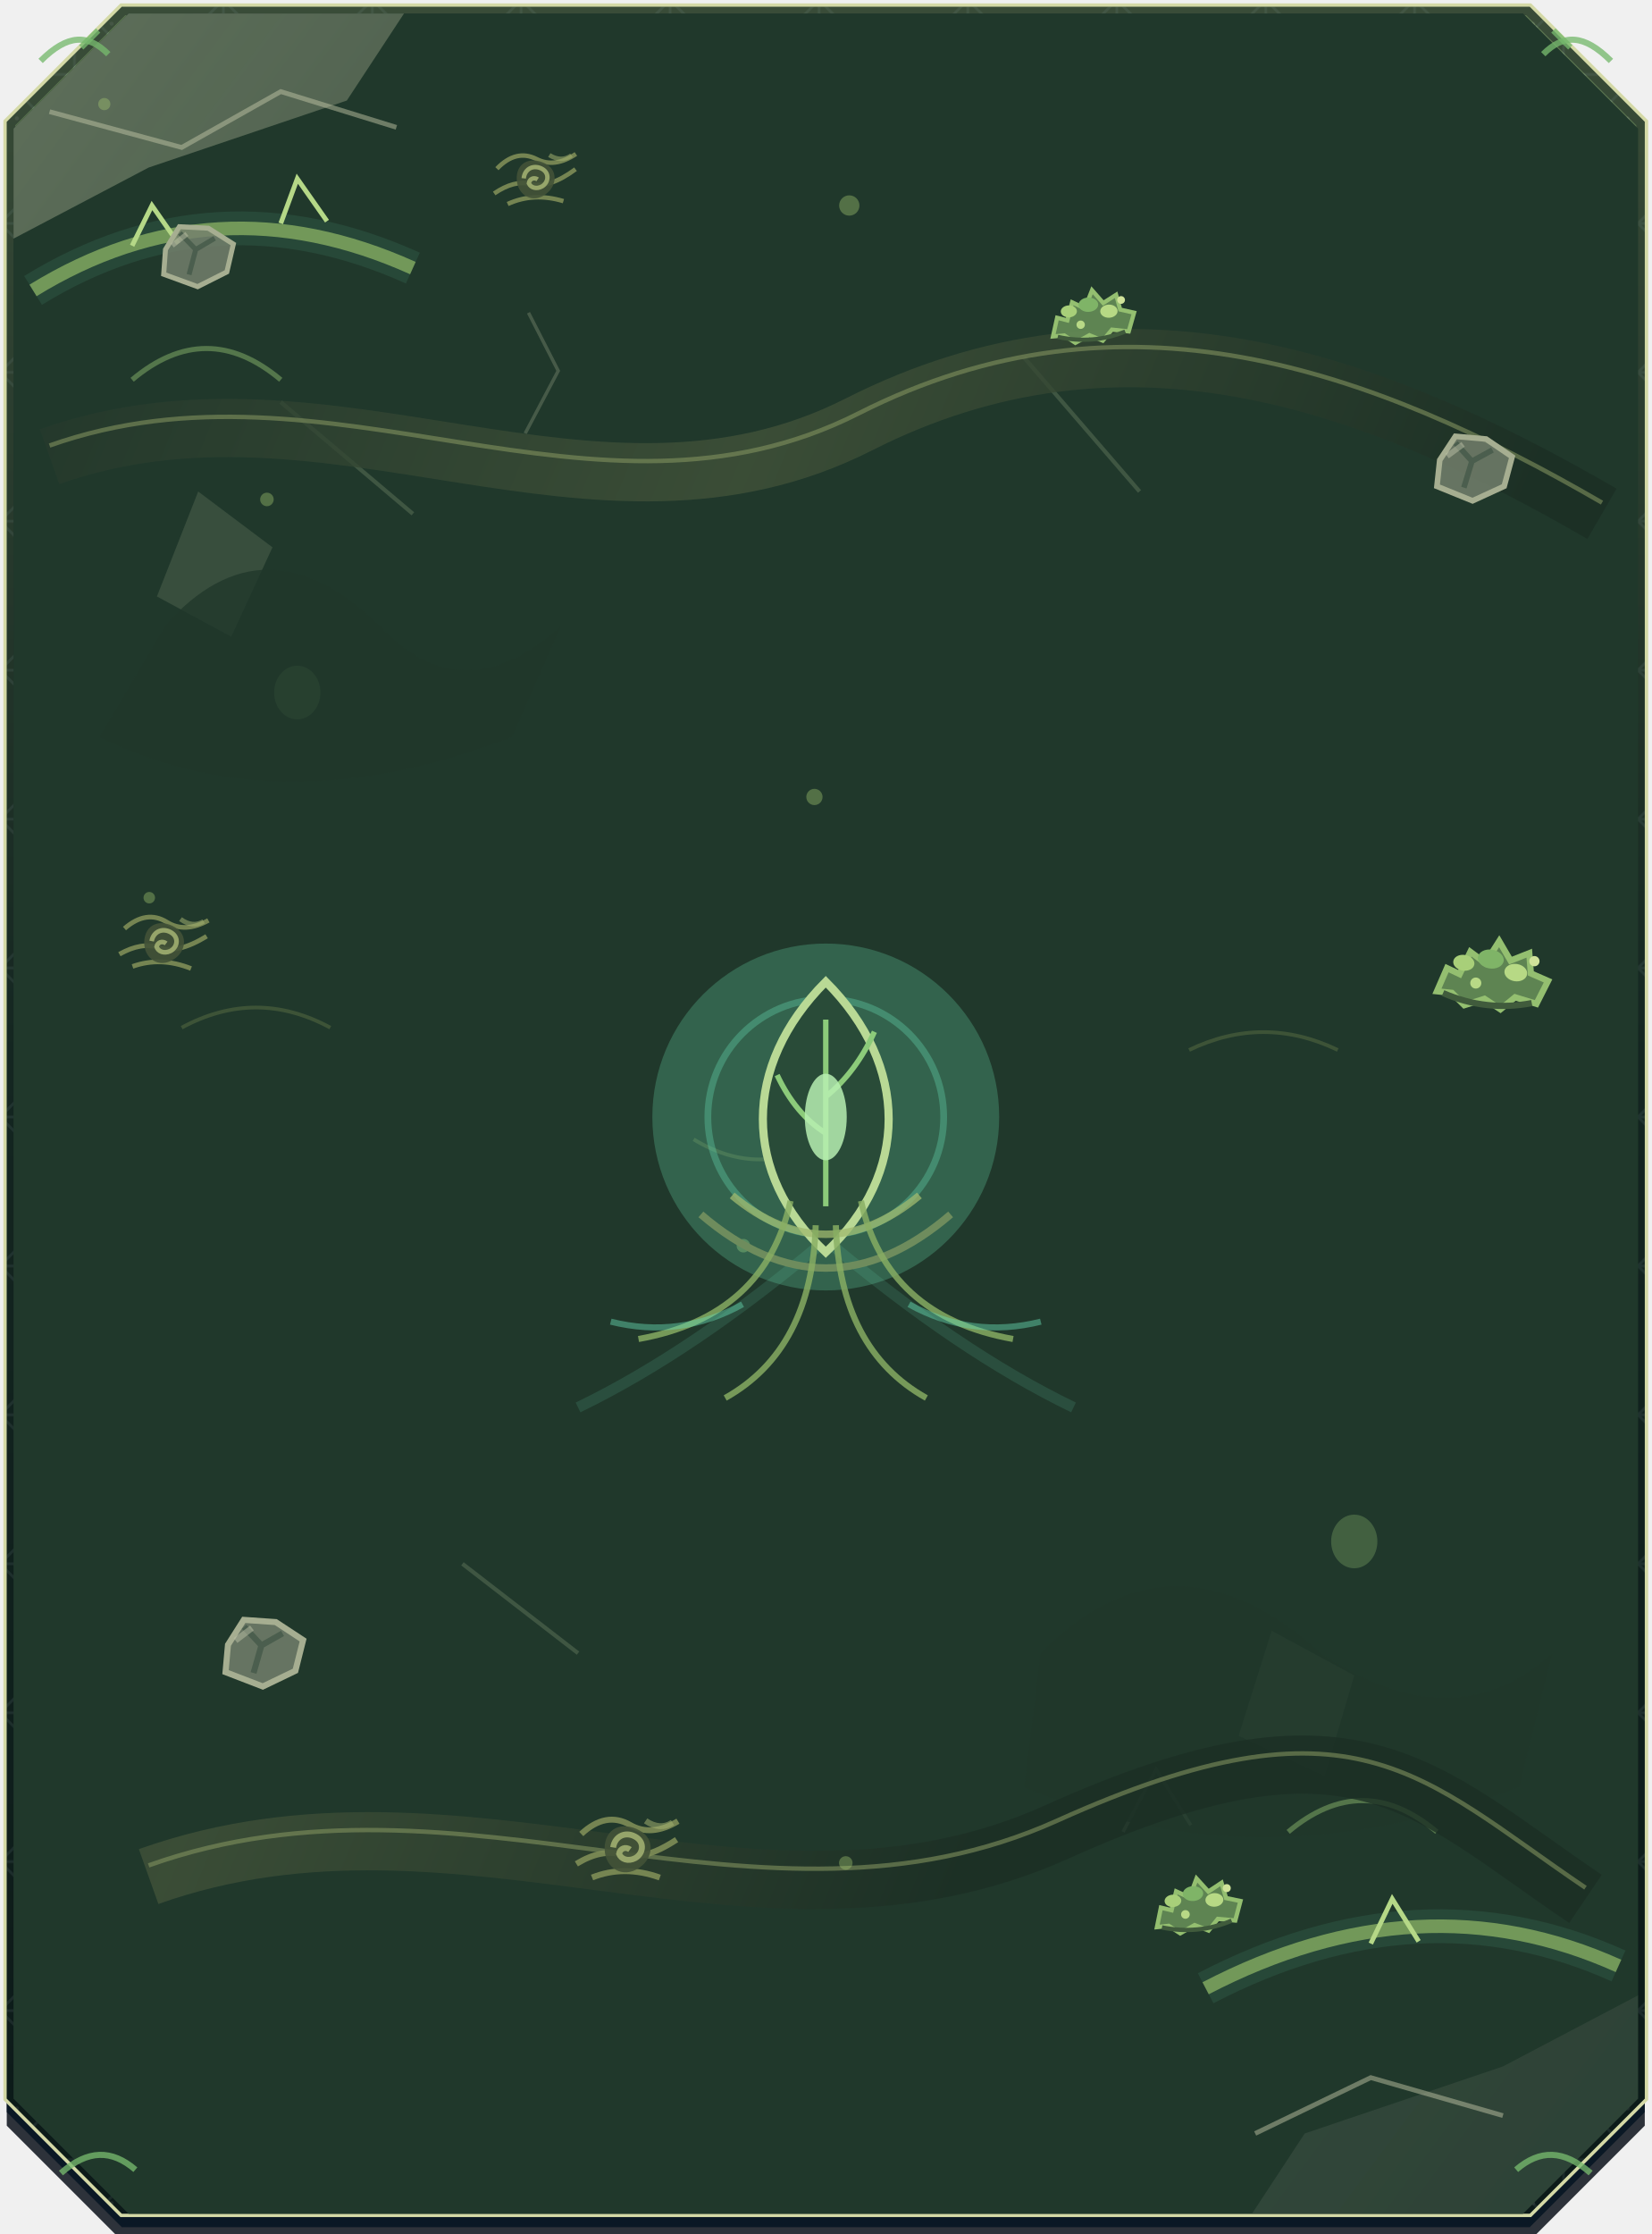
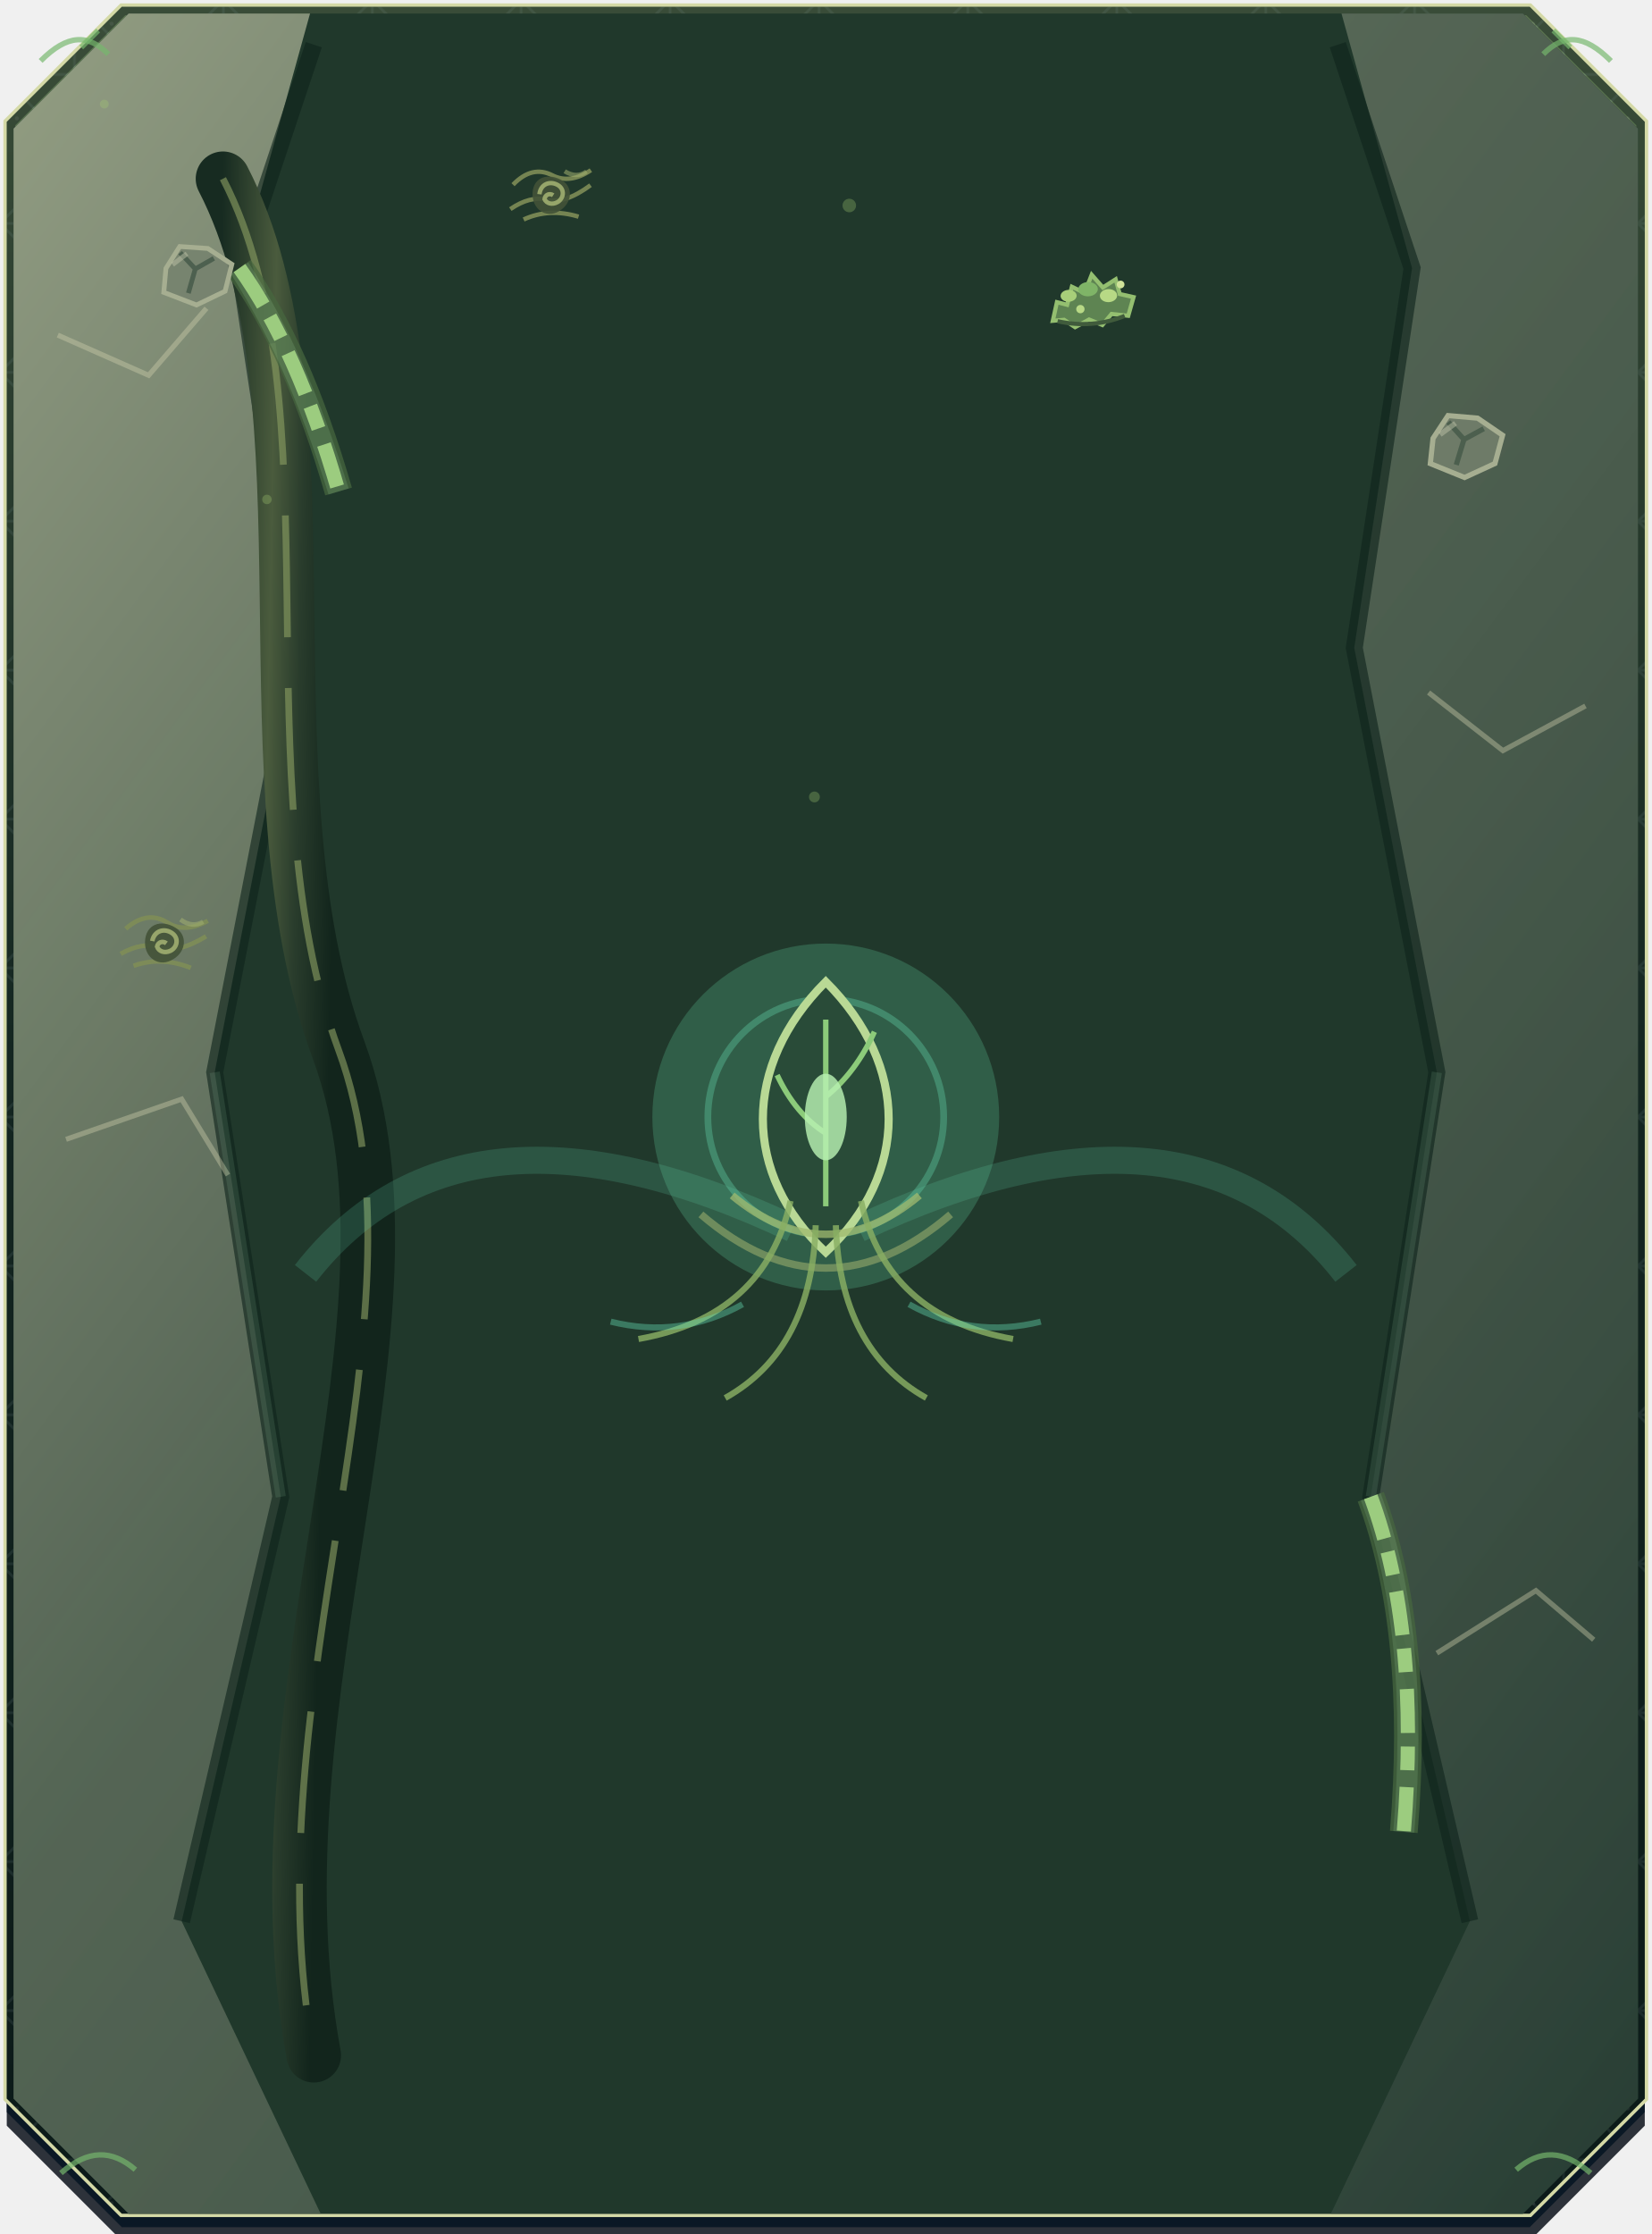
<svg xmlns="http://www.w3.org/2000/svg" width="976" height="1320" viewBox="0 0 488 660" role="img" aria-label="M7 panel normal" data-style="m11-enchanted-forest@0.1.0" data-geometry-shape="chamfered-angular" data-corner-radius="2" data-end-cap-depth="34">
  <defs>
    <linearGradient id="m11-panel-488x660-normal-plate" x1="0" y1="0" x2="0" y2="1">
      <stop offset="0" stop-color="#5C7650" />
      <stop offset=".48" stop-color="#20382B" />
      <stop offset="1" stop-color="#13251E" />
    </linearGradient>
    <linearGradient id="m11-panel-488x660-normal-primary" x1="0" y1="0" x2="0" y2="1">
      <stop offset="0" stop-color="#F1E8C8" />
      <stop offset=".45" stop-color="#66D9B2" />
      <stop offset="1" stop-color="#2A856F" />
    </linearGradient>
    <linearGradient id="m11-panel-488x660-normal-energy" x1="0" y1="0" x2="1" y2="0">
      <stop offset="0" stop-color="#B8E0A5" stop-opacity="0" />
      <stop offset=".5" stop-color="#B8E0A5" stop-opacity=".86" />
      <stop offset="1" stop-color="#B8E0A5" stop-opacity="0" />
    </linearGradient>
    <pattern id="m11-panel-488x660-normal-grain" width="28" height="28" patternUnits="userSpaceOnUse">
      <circle cx="5" cy="7" r=".6" fill="#FFFFFF" fill-opacity=".12" />
      <circle cx="20" cy="15" r=".45" fill="#061321" fill-opacity=".2" />
    </pattern>
    <pattern id="m11-panel-488x660-normal-plate-pattern" width="44" height="44" patternUnits="userSpaceOnUse">
      <path d="M0 22H44M22 0V44M0 22L22 0 44 22 22 44Z" fill="none" stroke="#D8FBFF" stroke-opacity=".12" stroke-width=".8" />
    </pattern>
    <mask id="m11-panel-488x660-normal-mask">
      <path d="M36 2H452L486 36V620L452 654H36L2 620V36Z" fill="white" />
    </mask>
  </defs>
  <g opacity="1">
    <g id="m11-panel-488x660-normal-outer-shadow" data-layer="outer-shadow" transform="translate(0 8)">
      <path d="M36 2H452L486 36V620L452 654H36L2 620V36Z" fill="#020812" opacity=".82" />
    </g>
    <g id="m11-panel-488x660-normal-connected-depth" data-layer="connected-depth" transform="translate(0 4)">
      <path d="M36 2H452L486 36V620L452 654H36L2 620V36Z" fill="#071522" opacity=".9" />
    </g>
    <g id="m11-panel-488x660-normal-outer-frame" data-layer="outer-frame">
      <path d="M36 2H452L486 36V620L452 654H36L2 620V36Z" fill="#071421" stroke="#D4D9A6" stroke-width="2" stroke-linejoin="miter" />
    </g>
    <g id="m11-panel-488x660-normal-inner-plate-fill" data-layer="inner-plate-fill">
      <path d="M36 2H452L486 36V620L452 654H36L2 620V36Z" fill="url(#m11-panel-488x660-normal-plate)" />
    </g>
    <g id="m11-panel-488x660-normal-surface-grain" data-layer="surface-grain" data-material-source="m8-ice-grain" mask="url(#m11-panel-488x660-normal-mask)">
      <rect width="488" height="660" fill="url(#m11-panel-488x660-normal-grain)" />
    </g>
    <g id="m11-panel-488x660-normal-surface-pattern" data-layer="surface-pattern" data-material-source="m8-crystal-facet-pattern" mask="url(#m11-panel-488x660-normal-mask)">
      <rect width="488" height="660" fill="url(#m11-panel-488x660-normal-plate-pattern)" />
    </g>
    <g id="m11-panel-488x660-normal-side-bevel-shade" data-layer="side-bevel-shade" mask="url(#m11-panel-488x660-normal-mask)">
      <path d="M36 2H452L486 36V620L452 654H36L2 620V36Z" fill="none" stroke="#020812" stroke-opacity=".38" stroke-width="5" />
    </g>
    <g id="m11-panel-488x660-normal-top-bevel-highlight" data-layer="top-bevel-highlight" mask="url(#m11-panel-488x660-normal-mask)">
      <path d="M44 8H444" stroke="#FFFFFF" stroke-opacity=".55" stroke-width="3" stroke-linecap="square" />
    </g>
    <g id="m11-panel-488x660-normal-cold-edge-accent" data-layer="cold-edge-accent" data-material-source="m8-cold-edge-accent" mask="url(#m11-panel-488x660-normal-mask)">
      <rect x="34" y="6" width="420" height="8" fill="url(#m11-panel-488x660-normal-energy)" />
    </g>
    <g id="m11-panel-488x660-normal-ornament-decal" data-layer="ornament-decal" data-material-source="m7-ornament-marks" mask="url(#m11-panel-488x660-normal-mask)">
      <path d="M42 647h16M430 647h16" stroke="#E6FCFF" stroke-opacity=".5" stroke-width="2" />
    </g>
    <g id="m8-panel-crystal-focal" data-layer="crystal-focal" data-slot="editable-crystal-focal" aria-label="editable crystal focal">
      <path d="M244 315l12 15-12 15-12-15Z" fill="#A9F7FF" fill-opacity=".42" stroke="#E8FEFF" stroke-width="1.5" />
      <path d="M244 315v30M232 330h24" stroke="#D7FBFF" stroke-opacity=".8" />
      <path d="M244 320l7 10-7 10-7-10Z" fill="#FFFFFF" fill-opacity=".5" />
    </g>
    <g id="m11-panel-material-stack" data-layer="forest-material-stack" data-material-families="weathered-stone,dark-wood,moss-lichen">
      <path d="M38 4H450L484 38V620L450 654H38L4 620V38Z" fill="#20382B" />
    </g>
-     <g id="m11-panel-material-detail" data-layer="forest-material-detail" data-material-channels="stone-chips,wood-grain,moss-mask" data-detail-scale="component">
-       <path d="M82.96 118.8l39.04 33M302.56 105.6l34.16 39.6M136.64 462l34.16 26.4" stroke="#6B8063" stroke-width="1.2" stroke-opacity=".72" />
-     </g>
-     <g id="m11-panel-material-face-depth" data-layer="forest-material-face-depth" data-material-source="shared-face-geometry">
-       <clipPath id="m11-panel-face-clip">
+     <g id="m11-panel-integrated-material-regions" data-layer="forest-integrated-material-regions" data-integration="construction-profile-connected" data-variation-seed="51731" data-density-class="panel" data-cluster-budget="5" data-speckle-budget="4" data-ornament-budget="4" data-profile-stages="4" data-state-contract="stable-living-presence" data-state="normal">
+       <defs>
+         <linearGradient id="m11-panel-stone-construction-depth" x2="1" y2="1">
+           <stop stop-color="#BAC0A1" stop-opacity=".76" />
+           <stop offset=".42" stop-color="#697765" stop-opacity=".72" />
+           <stop offset="1" stop-color="#263C33" stop-opacity=".92" />
+         </linearGradient>
+         <linearGradient id="m11-panel-wood-construction-depth" x2=".8" y2=".2">
+           <stop stop-color="#172B21" />
+           <stop offset=".45" stop-color="#4A5B3D" />
+           <stop offset=".7" stop-color="#293C2C" />
+           <stop offset="1" stop-color="#12251C" />
+         </linearGradient>
+       </defs>
+       <clipPath id="m11-panel-construction-clip">
        <path d="M38 4H450L484 38V620L450 654H38L4 620V38Z" />
      </clipPath>
-       <g clip-path="url(#m11-panel-face-clip)">
-         <g data-layer="forest-weathered-stone">
-           <path d="M58.56 145.2l21.96 16.5 -12.2 26.4 -21.96 -11.88ZM375.76 481.8l24.4 13.2 -8.784 29.7 -25.376 -11.88Z" fill="#7C8D70" fill-opacity=".45" />
-           <path d="M156.16 92.4l8.784 17.16 -9.76 18.48M331.84 541.2l9.76 -18.48 10.248 16.5" fill="none" stroke="#9BA687" stroke-width="1" stroke-opacity=".55" />
+       <g clip-path="url(#m11-panel-construction-clip)">
+         <g data-layer="forest-stone-surface-region" data-material-family="stone" data-construction-profile="structural-plate,fracture-field,contact-occlusion,light-facing-bevel">
+           <path d="M0 0H92.72L70.76 79.2 87.84 191.4 63.44 316.8 82.96 442.2 53.68 567.6 97.6 660H0ZM488 0H395.28L417.24 79.2 400.16 191.4 424.56 316.8 405.04 442.2 434.32 567.6 390.4 660H488Z" fill="url(#m11-panel-stone-construction-depth)" />
+           <path data-layer="forest-stone-contact-occlusion" d="M92.72 13.2L70.76 79.2 87.84 191.4 63.44 316.8 82.96 442.2 53.68 567.6M395.28 13.2L417.24 79.2 400.16 191.4 424.56 316.8 405.04 442.2 434.32 567.6" fill="none" stroke="#10241C" stroke-width="5" stroke-opacity=".62" />
+           <path data-layer="forest-stone-fracture-field" d="M17.08 99l26.84 11.88 17.08-19.8M19.52 336.6l34.16-11.88 13.664 22.44M422.12 204.6l21.96 17.16 24.4-13.2M424.56 488.4l29.28-18.48 17.08 14.52" fill="none" stroke="#D0D1AE" stroke-width="1.5" stroke-opacity="0.40" />
+           <path data-layer="forest-stone-light-facing-bevel" d="M0 0H92.72M395.28 0H488" stroke="#D9D9B2" stroke-width="2.2" stroke-opacity="0.38" />
        </g>
-         <g data-layer="forest-dark-wood-grain">
-           <path d="M53.68 303.6q21.96 -11.88 43.92 0M204.96 336.6q19.52 11.88 39.04 0M351.36 310.2q21.96 -10.56 43.92 0" fill="none" stroke="#72854C" stroke-width="1.1" stroke-opacity=".62" />
+         <g data-layer="forest-wood-surface-region" data-material-family="wood" data-growth-vector="vertical-canopy" data-construction-profile="growth-vector-body,tapered-relief,anchored-knot,masked-termination">
+           <path data-layer="forest-wood-growth-body" d="M65.88 52.8C100.04 118.8 70.76 231 100.04 310.2S73.2 501.6 92.72 607.2MM422.12 52.8C387.96 118.8 417.24 231 387.96 310.2S414.8 501.6 395.28 607.2" fill="none" stroke="url(#m11-panel-wood-construction-depth)" stroke-width="16.1" stroke-linecap="round" />
+           <path data-layer="forest-wood-relief-bands" d="M65.88 52.8C100.04 118.8 70.76 231 100.04 310.2S73.2 501.6 92.72 607.2MM422.12 52.8C387.96 118.8 417.24 231 387.96 310.2S414.8 501.6 395.28 607.2" fill="none" stroke="#8A9C61" stroke-width="2" stroke-opacity="0.62" stroke-dasharray="36 15" />
        </g>
-         <g data-layer="forest-moss-growth-mask" fill="#9BCB78" fill-opacity=".48">
-           <ellipse cx="87.84" cy="204.6" rx="6.832" ry="7.92" />
-           <ellipse cx="400.16" cy="455.4" rx="6.832" ry="7.92" />
+         <g data-layer="forest-moss-surface-region" data-material-family="moss" data-substrate="stone-wood-damp-seam" data-construction-profile="anchored-substrate,irregular-transition,receiver-tint">
+           <path data-layer="forest-moss-substrate" d="M70.76 79.2Q87.84 102.977 100.04 145.2M405.04 442.2Q419.68 481.8 414.8 541.2" fill="none" stroke="#47673F" stroke-width="8.2" stroke-opacity=".72" />
+           <path data-layer="forest-moss-coverage-transition" d="M70.76 79.2Q87.84 102.977 100.04 145.2M405.04 442.2Q419.68 481.8 414.8 541.2" fill="none" stroke="#98C676" stroke-width="4.2" stroke-dasharray="13 4 7 5" />
+         </g>
+         <g data-layer="forest-living-light-surface-response" data-material-family="living-light" data-light-response="focal-to-stone-wood-moss-receivers" data-receiver-opacity="0.18">
+           <path data-layer="forest-wood-light-receiver" d="M234.24 363Q136.64 316.8 90.28 376.2M253.76 363Q351.36 316.8 397.72 376.2" fill="none" stroke="#66D9B2" stroke-width="8.0" stroke-opacity="0.18" />
+           <path data-layer="forest-moss-light-receiver" d="M70.76 79.2Q87.84 105.6 100.04 145.2M405.04 442.2Q419.68 481.8 414.8 541.2" fill="none" stroke="#B8F0B2" stroke-width="6.2" stroke-opacity="0.14" />
+           <path data-layer="forest-stone-light-receiver" d="M63.44 316.8L82.96 442.2M424.56 316.8L405.04 442.2" stroke="#A9E7BE" stroke-width="3" stroke-opacity="0.12" />
        </g>
      </g>
    </g>
-     <g id="m11-panel-material-restraint" data-layer="forest-material-restraint" data-restraint="edge-anchored-low-opacity">
-       <clipPath id="m11-panel-restraint-clip">
-         <path d="M38 4H450L484 38V620L450 654H38L4 620V38Z" />
-       </clipPath>
-       <g clip-path="url(#m11-panel-restraint-clip)">
-         <path d="M0 0H488V660H0Z" fill="#20382B" fill-opacity=".42" />
-         <g data-layer="forest-moss-edge-anchor" fill="#20382B" fill-opacity=".78">
-           <path d="M48.8 184.8q29.28 -33 63.44 0q24.4 26.4 53.68 -.01l-14.64 33q-68.32 26.4 -122 -.02Z" />
-           <path d="M307.44 488.4q39.04 -39.6 82.96 -.01q39.04 26.4 68.32 -.03l-9.76 39.6q-78.08 29.7 -146.4 -.01Z" />
-         </g>
-         <path d="M39.04 112.2q21.96 -18.48 43.92 0M380.64 541.2q21.96 -18.48 43.92 0" fill="none" stroke="#9BCB78" stroke-width="1.5" stroke-opacity=".42" />
-       </g>
-     </g>
-     <g id="m11-panel-integrated-material-regions" data-layer="forest-integrated-material-regions" data-integration="edge-anchored-connected" data-variation-seed="51731">
-       <defs>
-         <linearGradient id="m11-panel-stone-depth" x2="1" y2="1">
-           <stop stop-color="#A5AD8F" stop-opacity=".48" />
-           <stop offset=".48" stop-color="#697765" stop-opacity=".34" />
-           <stop offset="1" stop-color="#35483D" stop-opacity=".54" />
-         </linearGradient>
-         <linearGradient id="m11-panel-wood-depth" x2=".85" y2=".35">
-           <stop stop-color="#25392C" />
-           <stop offset=".48" stop-color="#42533A" />
-           <stop offset="1" stop-color="#1B2E24" />
-         </linearGradient>
-       </defs>
-       <clipPath id="m11-panel-integrated-surface-clip">
-         <path d="M38 4H450L484 38V620L450 654H38L4 620V38Z" />
-       </clipPath>
-       <g clip-path="url(#m11-panel-integrated-surface-clip)">
-         <g data-layer="forest-stone-surface-region" data-material-family="stone" data-depth-response="faceted-edge-plates">
-           <path d="M0 0H122L102.48 29.7 43.92 49.5 0 72.6ZM488 660H366L385.52 630.3 444.08 610.5 488 587.4Z" fill="url(#m11-panel-stone-depth)" />
-           <path d="M14.64 33l39.04 10.56 29.28-16.5 34.16 10.56M370.88 630.3l34.16-16.5 39.04 11.22" fill="none" stroke="#C2C7A8" stroke-width="1.4" stroke-opacity=".48" />
-         </g>
-         <g data-layer="forest-wood-surface-region" data-material-family="wood" data-depth-response="recessed-grain-band">
-           <path d="M14.64 134.927C97.6 105.6 175.68 165 253.76 125.4S405.04 112.2 473.36 151.8M43.92 554.4C136.64 521.4 224.48 580.8 312.32 541.2S419.68 528 468.48 561" fill="none" stroke="url(#m11-panel-wood-depth)" stroke-width="17.2" stroke-opacity=".78" />
-           <path d="M14.64 131.627C97.6 102.3 175.68 161.7 253.76 122.1S405.04 108.9 473.36 148.5M43.92 551.1C136.64 518.1 224.48 577.5 312.32 537.9S419.68 524.7 468.48 557.7" fill="none" stroke="#81915D" stroke-width="1.3" stroke-opacity=".6" />
-         </g>
-         <g data-layer="forest-moss-surface-region" data-material-family="moss" data-depth-response="edge-growth-light-catch">
-           <path d="M9.76 85.8Q63.44 52.8 122 79.2M356.24 587.4Q419.68 554.4 478.24 580.8" fill="none" stroke="#66D9B2" stroke-width="10.0" stroke-opacity=".1" />
-           <path d="M9.76 85.8Q63.44 52.8 122 79.2M356.24 587.4Q419.68 554.4 478.24 580.8" fill="none" stroke="#83AA61" stroke-width="4.0" stroke-opacity=".82" />
-           <path d="M39.04 72.6l5.856-11.88 7.808 11.22M82.96 66l4.88-13.2 8.784 12.54M405.04 574.2l6.344-13.2 7.808 12.54" fill="none" stroke="#B5D887" stroke-width="1.4" />
-         </g>
-         <g data-layer="forest-living-light-surface-response" data-material-family="living-light" data-light-response="root-linked-local">
-           <path d="M244 366.3Q204.96 399.3 170.8 415.8M244 366.3Q283.04 399.3 317.2 415.8" fill="none" stroke="#66D9B2" stroke-width="3.2" stroke-opacity=".14" />
-         </g>
-       </g>
-     </g>
-     <g id="m11-panel-authored-material-clusters" data-layer="forest-authored-material-clusters" data-material-families="stone,wood,moss" data-variation-seed="51731" data-cluster-count="9" data-cluster-scale="component" data-placement="component-aware">
+     <g id="m11-panel-authored-material-clusters" data-layer="forest-authored-material-clusters" data-material-families="stone,wood,moss" data-variation-seed="51731" data-cluster-count="5" data-cluster-scale="component" data-placement="construction-anchor-budgeted">
      <clipPath id="m11-panel-cluster-clip">
        <path d="M38 4H450L484 38V620L450 654H38L4 620V38Z" />
      </clipPath>
      <g clip-path="url(#m11-panel-cluster-clip)">
-         <g data-layer="forest-authored-cluster" data-cluster-kind="stone-chip" transform="translate(59.0 75.5) rotate(-4)">
-           <g data-layer="forest-stone-chip-cluster" data-material-family="stone" transform="scale(2.074)">
-             <path d="M-4.8-1.2l2.2-3.1 4.1.5 3.4 2.5-1.2 3.9-4.3 1.8-4.7-2.1Z" fill="#75816E" fill-opacity=".82" stroke="#A6AE91" stroke-width="0.71" />
-             <path d="M-2.6-3.4l2.1 2.5 2.8-1.4M-.5-.9l-1.2 3.5" fill="none" stroke="#495C4C" stroke-width="0.71" stroke-opacity=".9" />
-             <path d="M-3.8-1.7l2.2-1.5" stroke="#C0C5A9" stroke-width="0.71" stroke-opacity=".48" />
+         <g data-layer="forest-authored-cluster" data-cluster-kind="stone-chip" transform="translate(58.8 81.2) rotate(-3)">
+           <g data-layer="forest-stone-chip-cluster" data-material-family="stone" transform="scale(2.012)">
+             <path d="M-4.8-1.2l2.2-3.1 4.1.5 3.4 2.5-1.2 3.9-4.3 1.8-4.7-2.1Z" fill="#75816E" fill-opacity=".82" stroke="#A6AE91" stroke-width="0.70" />
+             <path d="M-2.6-3.4l2.1 2.5 2.8-1.4M-.5-.9l-1.2 3.5" fill="none" stroke="#495C4C" stroke-width="0.70" stroke-opacity=".9" />
+             <path d="M-3.8-1.7l2.2-1.5" stroke="#C0C5A9" stroke-width="0.70" stroke-opacity=".48" />
          </g>
        </g>
-         <g data-layer="forest-authored-cluster" data-cluster-kind="wood-knot" transform="translate(158.1 51.7) rotate(-1)">
-           <g data-layer="forest-wood-knot-cluster" data-material-family="wood" transform="scale(1.873)">
+         <g data-layer="forest-authored-cluster" data-cluster-kind="wood-knot" transform="translate(162.7 56.4) rotate(-1)">
+           <g data-layer="forest-wood-knot-cluster" data-material-family="wood" transform="scale(1.846)">
            <path d="M-6.5 2.8q3.2-2.1 5.8-1.4 2.9.8 7.1-2.2M-6-1.1q3.1-3.1 6.3-1.4 2.8 1.5 6.2-.7M-4.4 4.5q4.1-1.8 8.8-.3" fill="none" stroke="#7F8D57" stroke-width="0.70" stroke-opacity=".9" />
            <path d="M-2.9.7c-.1-2.7 2.2-3.7 4.5-2.5 2 1 1.9 3.5.1 4.8-2.1 1.6-4.5.2-4.6-2.3Z" fill="#435238" fill-opacity=".9" />
            <path d="M-1.8.5c.2-1.6 1.7-2.2 3-1.4 1.1.7.9 2.1-.1 2.7-.9.5-1.8.2-2.1-.5.1-.7.8-1 1.4-.6" fill="none" stroke="#A0AE70" stroke-width="0.70" stroke-opacity=".9" />
            <path d="M2.3-3.1q1.9 1.2 3.5.1" fill="none" stroke="#A0AE70" stroke-width="0.70" stroke-opacity=".55" />
          </g>
        </g>
-         <g data-layer="forest-authored-cluster" data-cluster-kind="moss-lichen" transform="translate(322.4 93.0) rotate(-2)">
-           <g data-layer="forest-moss-lichen-cluster" data-material-family="moss" transform="scale(1.766)">
+         <g data-layer="forest-authored-cluster" data-cluster-kind="moss-lichen" transform="translate(322.3 88.4) rotate(-2)">
+           <g data-layer="forest-moss-lichen-cluster" data-material-family="moss" transform="scale(1.758)">
            <path d="M-6.5 3.4l.8-3.1 1.7.5.9-3 2.1 1.1 1.3-3 1.8 2.2 2.2-1.3.6 2.5 2.3.6-1 3.1-2.8-.4-1.6 1.8-2.2-1-2.4 1.2-1.8-1.3Z" fill="#668E58" fill-opacity=".88" stroke="#94BF70" stroke-width="0.70" />
            <ellipse cx="-3.7" cy="-.7" rx="1.35" ry="1" fill="#A8CF79" />
            <ellipse cx="-.4" cy="-1.7" rx="1.65" ry="1.2" fill="#7FB467" />
            <ellipse cx="3" cy="-.5" rx="1.45" ry="1.1" fill="#B7D985" />
            <circle cx="5.1" cy="-2.3" r=".65" fill="#D0E39A" />
            <circle cx="-1.8" cy="1.6" r=".7" fill="#B8D986" />
            <path d="M-5.7 3.5q5.8 1.5 11.3-.5" fill="none" stroke="#405B3C" stroke-width="0.70" />
          </g>
        </g>
-         <g data-layer="forest-authored-cluster" data-cluster-kind="stone-chip" transform="translate(436.1 138.2) rotate(-2)">
-           <g data-layer="forest-stone-chip-cluster" data-material-family="stone" transform="scale(2.207)">
-             <path d="M-4.8-1.2l2.2-3.1 4.1.5 3.4 2.5-1.2 3.9-4.3 1.8-4.7-2.1Z" fill="#75816E" fill-opacity=".82" stroke="#A6AE91" stroke-width="0.75" />
-             <path d="M-2.6-3.4l2.1 2.5 2.8-1.4M-.5-.9l-1.2 3.5" fill="none" stroke="#495C4C" stroke-width="0.75" stroke-opacity=".9" />
-             <path d="M-3.8-1.7l2.2-1.5" stroke="#C0C5A9" stroke-width="0.75" stroke-opacity=".48" />
+         <g data-layer="forest-authored-cluster" data-cluster-kind="stone-chip" transform="translate(433.7 131.7) rotate(-2)">
+           <g data-layer="forest-stone-chip-cluster" data-material-family="stone" transform="scale(2.121)">
+             <path d="M-4.8-1.2l2.2-3.1 4.1.5 3.4 2.5-1.2 3.9-4.3 1.8-4.7-2.1Z" fill="#75816E" fill-opacity=".82" stroke="#A6AE91" stroke-width="0.72" />
+             <path d="M-2.6-3.4l2.1 2.5 2.8-1.4M-.5-.9l-1.2 3.5" fill="none" stroke="#495C4C" stroke-width="0.72" stroke-opacity=".9" />
+             <path d="M-3.8-1.7l2.2-1.5" stroke="#C0C5A9" stroke-width="0.72" stroke-opacity=".48" />
          </g>
        </g>
-         <g data-layer="forest-authored-cluster" data-cluster-kind="wood-knot" transform="translate(48.4 277.3) rotate(4)">
-           <g data-layer="forest-wood-knot-cluster" data-material-family="wood" transform="scale(1.965)">
+         <g data-layer="forest-authored-cluster" data-cluster-kind="wood-knot" transform="translate(48.5 277.3) rotate(4)">
+           <g data-layer="forest-wood-knot-cluster" data-material-family="wood" transform="scale(1.922)">
            <path d="M-6.5 2.8q3.2-2.1 5.8-1.4 2.9.8 7.1-2.2M-6-1.1q3.1-3.1 6.3-1.4 2.8 1.5 6.2-.7M-4.4 4.5q4.1-1.8 8.8-.3" fill="none" stroke="#7F8D57" stroke-width="0.70" stroke-opacity=".9" />
            <path d="M-2.9.7c-.1-2.7 2.2-3.7 4.5-2.5 2 1 1.9 3.5.1 4.8-2.1 1.6-4.5.2-4.6-2.3Z" fill="#435238" fill-opacity=".9" />
            <path d="M-1.8.5c.2-1.6 1.7-2.2 3-1.4 1.1.7.9 2.1-.1 2.7-.9.5-1.8.2-2.1-.5.1-.7.8-1 1.4-.6" fill="none" stroke="#A0AE70" stroke-width="0.70" stroke-opacity=".9" />
            <path d="M2.3-3.1q1.9 1.2 3.5.1" fill="none" stroke="#A0AE70" stroke-width="0.70" stroke-opacity=".55" />
          </g>
        </g>
-         <g data-layer="forest-authored-cluster" data-cluster-kind="moss-lichen" transform="translate(440.8 287.4) rotate(9)">
-           <g data-layer="forest-moss-lichen-cluster" data-material-family="moss" transform="scale(2.332)">
-             <path d="M-6.5 3.4l.8-3.1 1.7.5.9-3 2.1 1.1 1.3-3 1.8 2.2 2.2-1.3.6 2.5 2.3.6-1 3.1-2.8-.4-1.6 1.8-2.2-1-2.4 1.2-1.8-1.3Z" fill="#668E58" fill-opacity=".88" stroke="#94BF70" stroke-width="0.79" />
-             <ellipse cx="-3.7" cy="-.7" rx="1.35" ry="1" fill="#A8CF79" />
-             <ellipse cx="-.4" cy="-1.7" rx="1.65" ry="1.2" fill="#7FB467" />
-             <ellipse cx="3" cy="-.5" rx="1.45" ry="1.1" fill="#B7D985" />
-             <circle cx="5.1" cy="-2.3" r=".65" fill="#D0E39A" />
-             <circle cx="-1.8" cy="1.6" r=".7" fill="#B8D986" />
-             <path d="M-5.7 3.5q5.8 1.5 11.3-.5" fill="none" stroke="#405B3C" stroke-width="0.79" />
-           </g>
-         </g>
-         <g data-layer="forest-authored-cluster" data-cluster-kind="stone-chip" transform="translate(78.5 488.1) rotate(-3)">
-           <g data-layer="forest-stone-chip-cluster" data-material-family="stone" transform="scale(2.293)">
-             <path d="M-4.8-1.2l2.2-3.1 4.1.5 3.4 2.5-1.2 3.9-4.3 1.8-4.7-2.1Z" fill="#75816E" fill-opacity=".82" stroke="#A6AE91" stroke-width="0.78" />
-             <path d="M-2.6-3.4l2.1 2.5 2.8-1.4M-.5-.9l-1.2 3.5" fill="none" stroke="#495C4C" stroke-width="0.78" stroke-opacity=".9" />
-             <path d="M-3.8-1.7l2.2-1.5" stroke="#C0C5A9" stroke-width="0.78" stroke-opacity=".48" />
-           </g>
-         </g>
-         <g data-layer="forest-authored-cluster" data-cluster-kind="wood-knot" transform="translate(185.3 544.8) rotate(2)">
-           <g data-layer="forest-wood-knot-cluster" data-material-family="wood" transform="scale(2.274)">
-             <path d="M-6.5 2.8q3.2-2.1 5.8-1.4 2.9.8 7.1-2.2M-6-1.1q3.1-3.1 6.3-1.4 2.8 1.5 6.2-.7M-4.4 4.5q4.1-1.8 8.8-.3" fill="none" stroke="#7F8D57" stroke-width="0.77" stroke-opacity=".9" />
-             <path d="M-2.9.7c-.1-2.7 2.2-3.7 4.5-2.5 2 1 1.9 3.5.1 4.8-2.1 1.6-4.5.2-4.6-2.3Z" fill="#435238" fill-opacity=".9" />
-             <path d="M-1.8.5c.2-1.6 1.7-2.2 3-1.4 1.1.7.9 2.1-.1 2.7-.9.5-1.8.2-2.1-.5.1-.7.8-1 1.4-.6" fill="none" stroke="#A0AE70" stroke-width="0.77" stroke-opacity=".9" />
-             <path d="M2.3-3.1q1.9 1.2 3.5.1" fill="none" stroke="#A0AE70" stroke-width="0.77" stroke-opacity=".55" />
-           </g>
-         </g>
-         <g data-layer="forest-authored-cluster" data-cluster-kind="moss-lichen" transform="translate(353.4 562.5) rotate(-3)">
-           <g data-layer="forest-moss-lichen-cluster" data-material-family="moss" transform="scale(1.827)">
-             <path d="M-6.5 3.4l.8-3.1 1.7.5.9-3 2.1 1.1 1.3-3 1.8 2.2 2.2-1.3.6 2.5 2.3.6-1 3.1-2.8-.4-1.6 1.8-2.2-1-2.4 1.2-1.8-1.3Z" fill="#668E58" fill-opacity=".88" stroke="#94BF70" stroke-width="0.70" />
-             <ellipse cx="-3.7" cy="-.7" rx="1.35" ry="1" fill="#A8CF79" />
-             <ellipse cx="-.4" cy="-1.7" rx="1.65" ry="1.2" fill="#7FB467" />
-             <ellipse cx="3" cy="-.5" rx="1.45" ry="1.1" fill="#B7D985" />
-             <circle cx="5.1" cy="-2.3" r=".65" fill="#D0E39A" />
-             <circle cx="-1.8" cy="1.6" r=".7" fill="#B8D986" />
-             <path d="M-5.7 3.5q5.8 1.5 11.3-.5" fill="none" stroke="#405B3C" stroke-width="0.70" />
-           </g>
-         </g>
      </g>
    </g>
-     <g id="m11-panel-moss-variation" data-layer="forest-variation" data-variation-seed="51731" data-variation-baseline="false" fill="#A6CC72" fill-opacity=".38">
-       <circle cx="250.95" cy="60.71" r="3.0" />
-       <circle cx="240.65" cy="235.45" r="2.4" />
-       <circle cx="30.82" cy="30.75" r="1.8" />
-       <circle cx="78.87" cy="147.55" r="2.0" />
-       <circle cx="219.66" cy="368.02" r="2.0" />
-       <circle cx="249.91" cy="550.38" r="2.0" />
-       <circle cx="44.11" cy="265.21" r="1.7" />
+     <g id="m11-panel-moss-variation" data-layer="forest-variation" data-variation-seed="51731" data-variation-baseline="false" data-speckle-count="4" fill="#A6CC72" fill-opacity=".3">
+       <circle cx="250.95" cy="60.71" r="2.0" />
+       <circle cx="240.65" cy="235.45" r="1.6" />
+       <circle cx="30.82" cy="30.75" r="1.3" />
+       <circle cx="78.87" cy="147.55" r="1.4" />
    </g>
-     <g id="m11-panel-leaf-vine-ornament" data-layer="forest-ornament" data-ornament="leaf-vine" data-ornament-count="4" fill="none" stroke="#76B86D" stroke-opacity=".78" stroke-width="1.8">
-       <path d="M12 18c8-8 14-8 20-2M476 18c-8-8-14-8-20-2M18 642c8-7 15-7 22-1M470 642c-8-7-15-7-22-1" />
+     <g id="m11-panel-leaf-vine-ornament" data-layer="forest-ornament" data-ornament="leaf-vine" data-ornament-count="4" fill="none" stroke="#76B86D" stroke-opacity=".68" stroke-width="1.6">
+       <path d="M12 18c8-8 14-8 20-2M476 18c-8-8-14-8-20-2" />
      <path d="M24 14l5-5M464 14l-5-5" />
+       <path d="M18 642c8-7 15-7 22-1M470 642c-8-7-15-7-22-1" />
    </g>
-     <g id="m11-panel-luminous-seed" data-layer="luminous-seed-focal" data-focal="m11-luminous-seed" data-halo-opacity=".40" data-halo-extent-ratio=".12">
-       <circle cx="244" cy="330" r="51.24" fill="#65D5A4" fill-opacity=".28" />
-       <circle cx="244" cy="330" r="34.843" fill="none" stroke="#66D9B2" stroke-width="2" stroke-opacity=".34" />
+     <g id="m11-panel-luminous-seed" data-layer="luminous-seed-focal" data-focal="m11-luminous-seed" data-focal-state="normal" data-state-contract="stable-living-presence" data-emitter-opacity="0.24" data-halo-opacity=".40" data-halo-extent-ratio=".12">
+       <circle cx="244" cy="330" r="51.24" fill="#65D5A4" fill-opacity="0.24" />
+       <circle cx="244" cy="330" r="34.843" fill="none" stroke="#66D9B2" stroke-width="2" stroke-opacity="0.34" />
      <path d="M244 290.033C268.78 314.812 268.78 346.786 244 369.967C219.22 346.786 219.22 314.812 244 290.033Z" fill="#294B38" stroke="#B9D995" stroke-width="2.4" />
      <path d="M244 301.224V356.378M244 324.005q8.921-7.194 14.372-19.184M244 334.796q-8.921-5.595-14.372-17.186" fill="none" stroke="#8CCB7A" stroke-width="1.6" />
-       <ellipse cx="244" cy="330" rx="6.195" ry="12.79" fill="#B8F0B2" fill-opacity=".84" />
+       <ellipse cx="244" cy="330" rx="6.195" ry="12.79" fill="#B8F0B2" fill-opacity="0.82" />
    </g>
    <g id="m11-panel-seed-support" data-layer="forest-focal-support" data-focal-depth="woven-root-cradle" fill="none" stroke="#6E8C5D" stroke-width="2.2">
      <path d="M207.107 358.776Q244 390.463 280.893 358.776" />
      <path d="M216.33 353.181Q244 376.116 271.67 353.181" stroke="#A0B96F" stroke-opacity=".75" />
    </g>
    <g id="m11-panel-seed-roots" data-layer="forest-focal-roots" data-focal-depth="seed-support-roots" fill="none" stroke="#89AE63" stroke-opacity=".82" stroke-width="1.8">
      <path d="M233.593 354.78Q226.066 388.926 188.661 395.587M254.407 354.78Q261.934 388.926 299.339 395.587M241.026 361.974Q239.901 398.662 214.281 413.009M246.974 361.974Q248.099 398.662 273.719 413.009" />
-       <path data-layer="forest-focal-light-interaction" d="M219.405 385.339Q200.958 395.587 180.462 390.463M268.595 385.339Q287.042 395.587 307.538 390.463" stroke="#66D9B2" stroke-opacity=".45" />
+       <path data-layer="forest-focal-light-interaction" d="M219.405 385.339Q200.958 395.587 180.462 390.463M268.595 385.339Q287.042 395.587 307.538 390.463" stroke="#66D9B2" stroke-opacity="0.40" />
    </g>
    <g id="m11-enchanted-forest-panel-content" data-layer="content" data-slot="editable-panel-content" data-safe-x="48" data-safe-y="8" data-safe-width="392" data-safe-height="642" />
  </g>
</svg>
